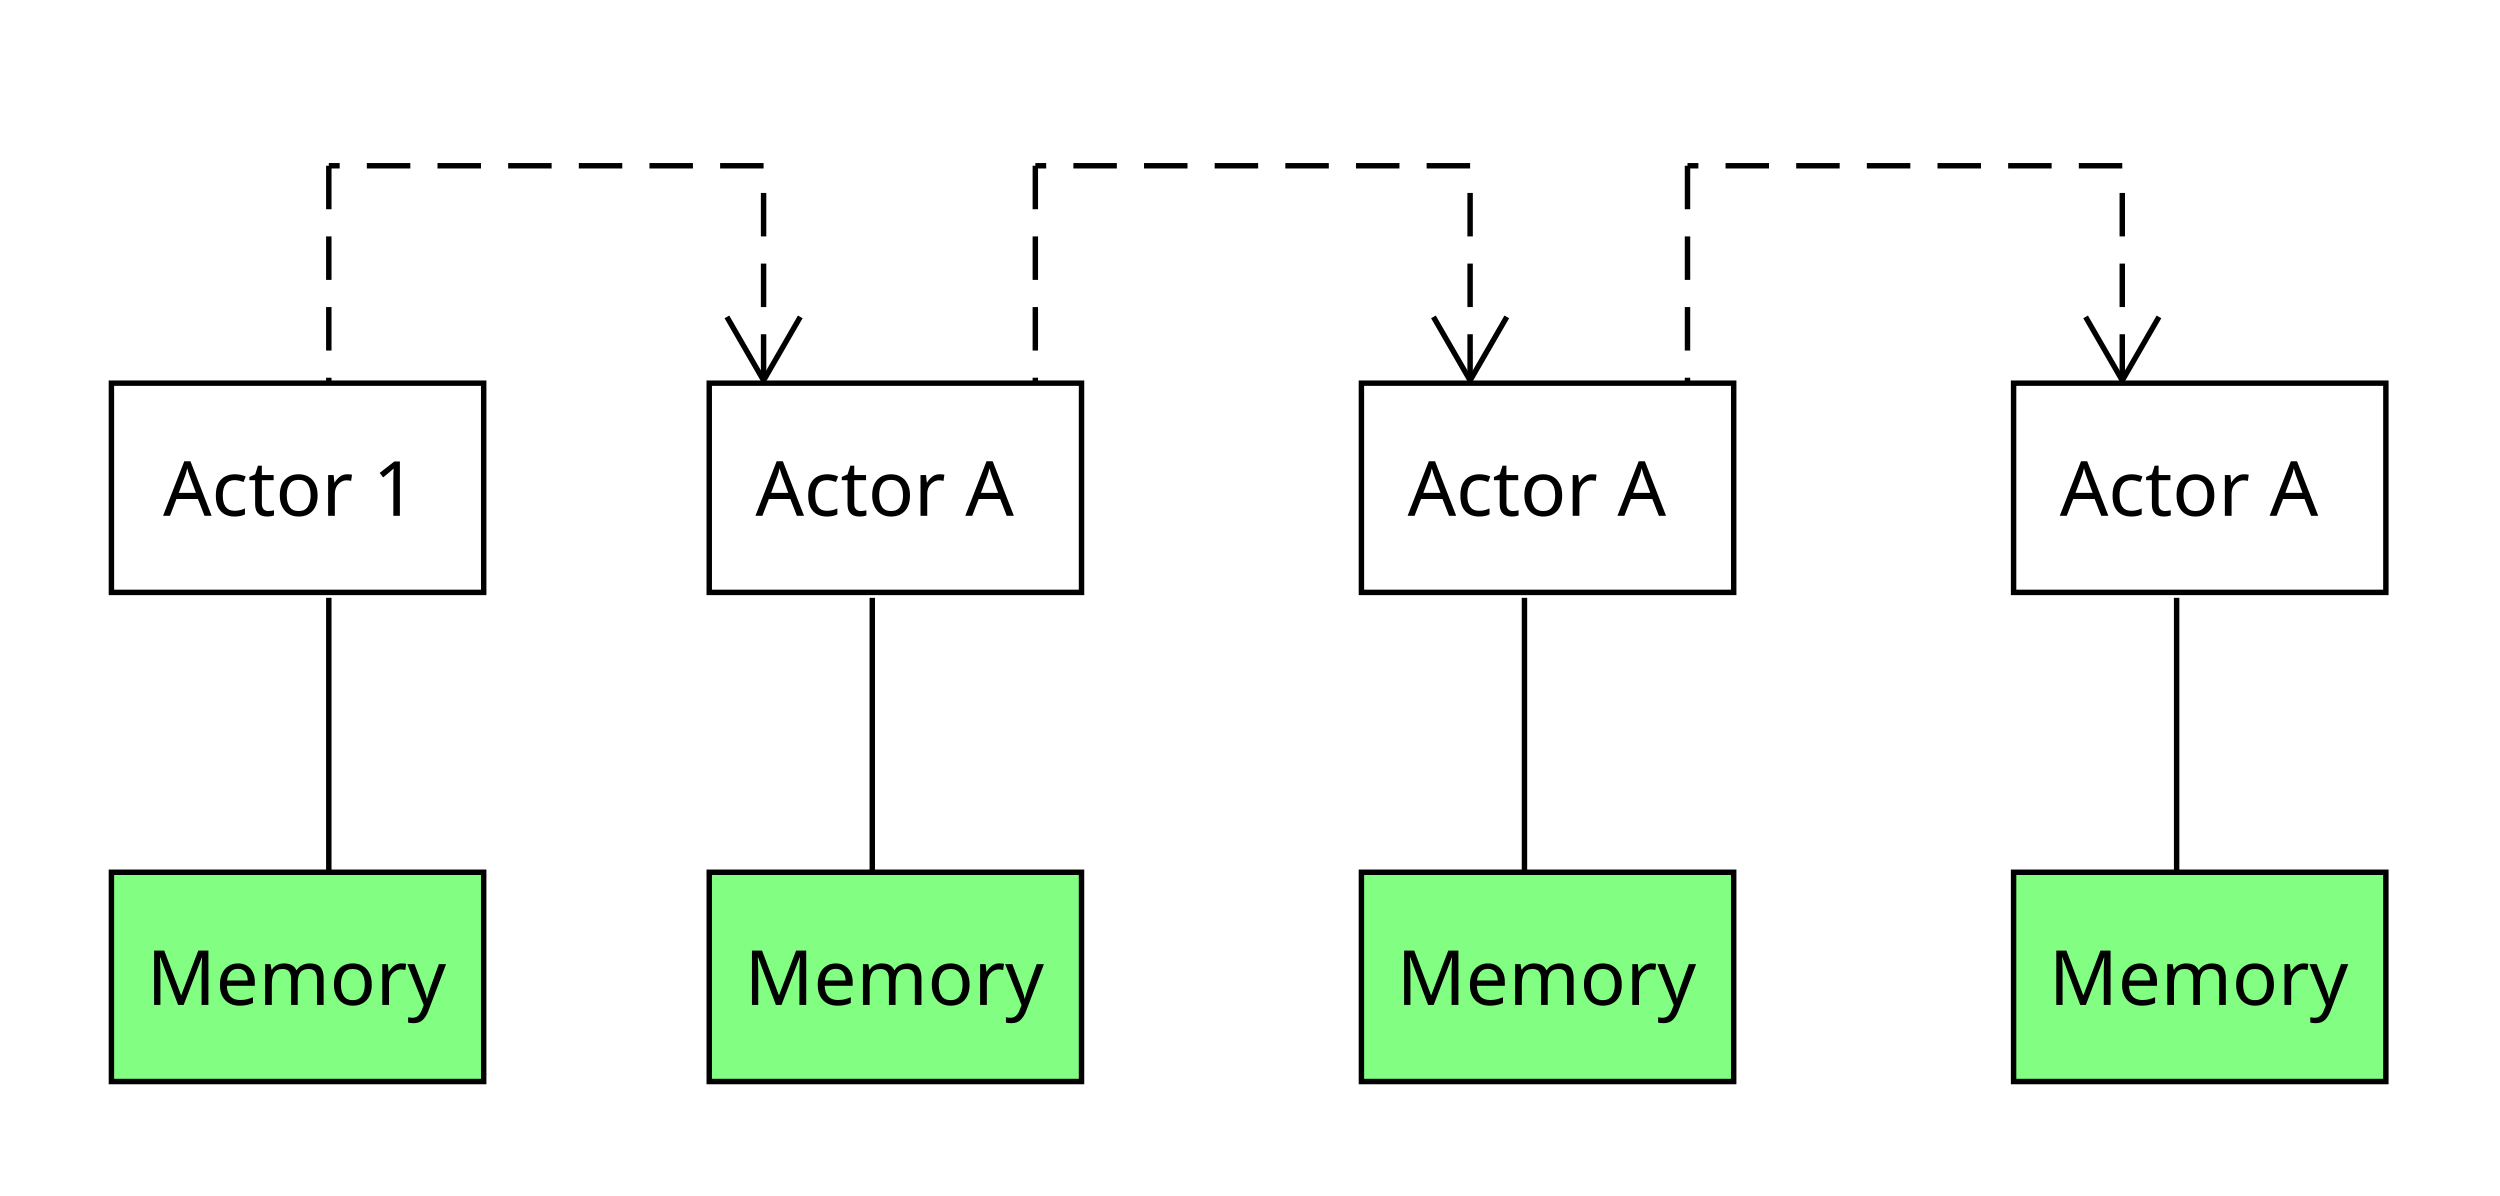
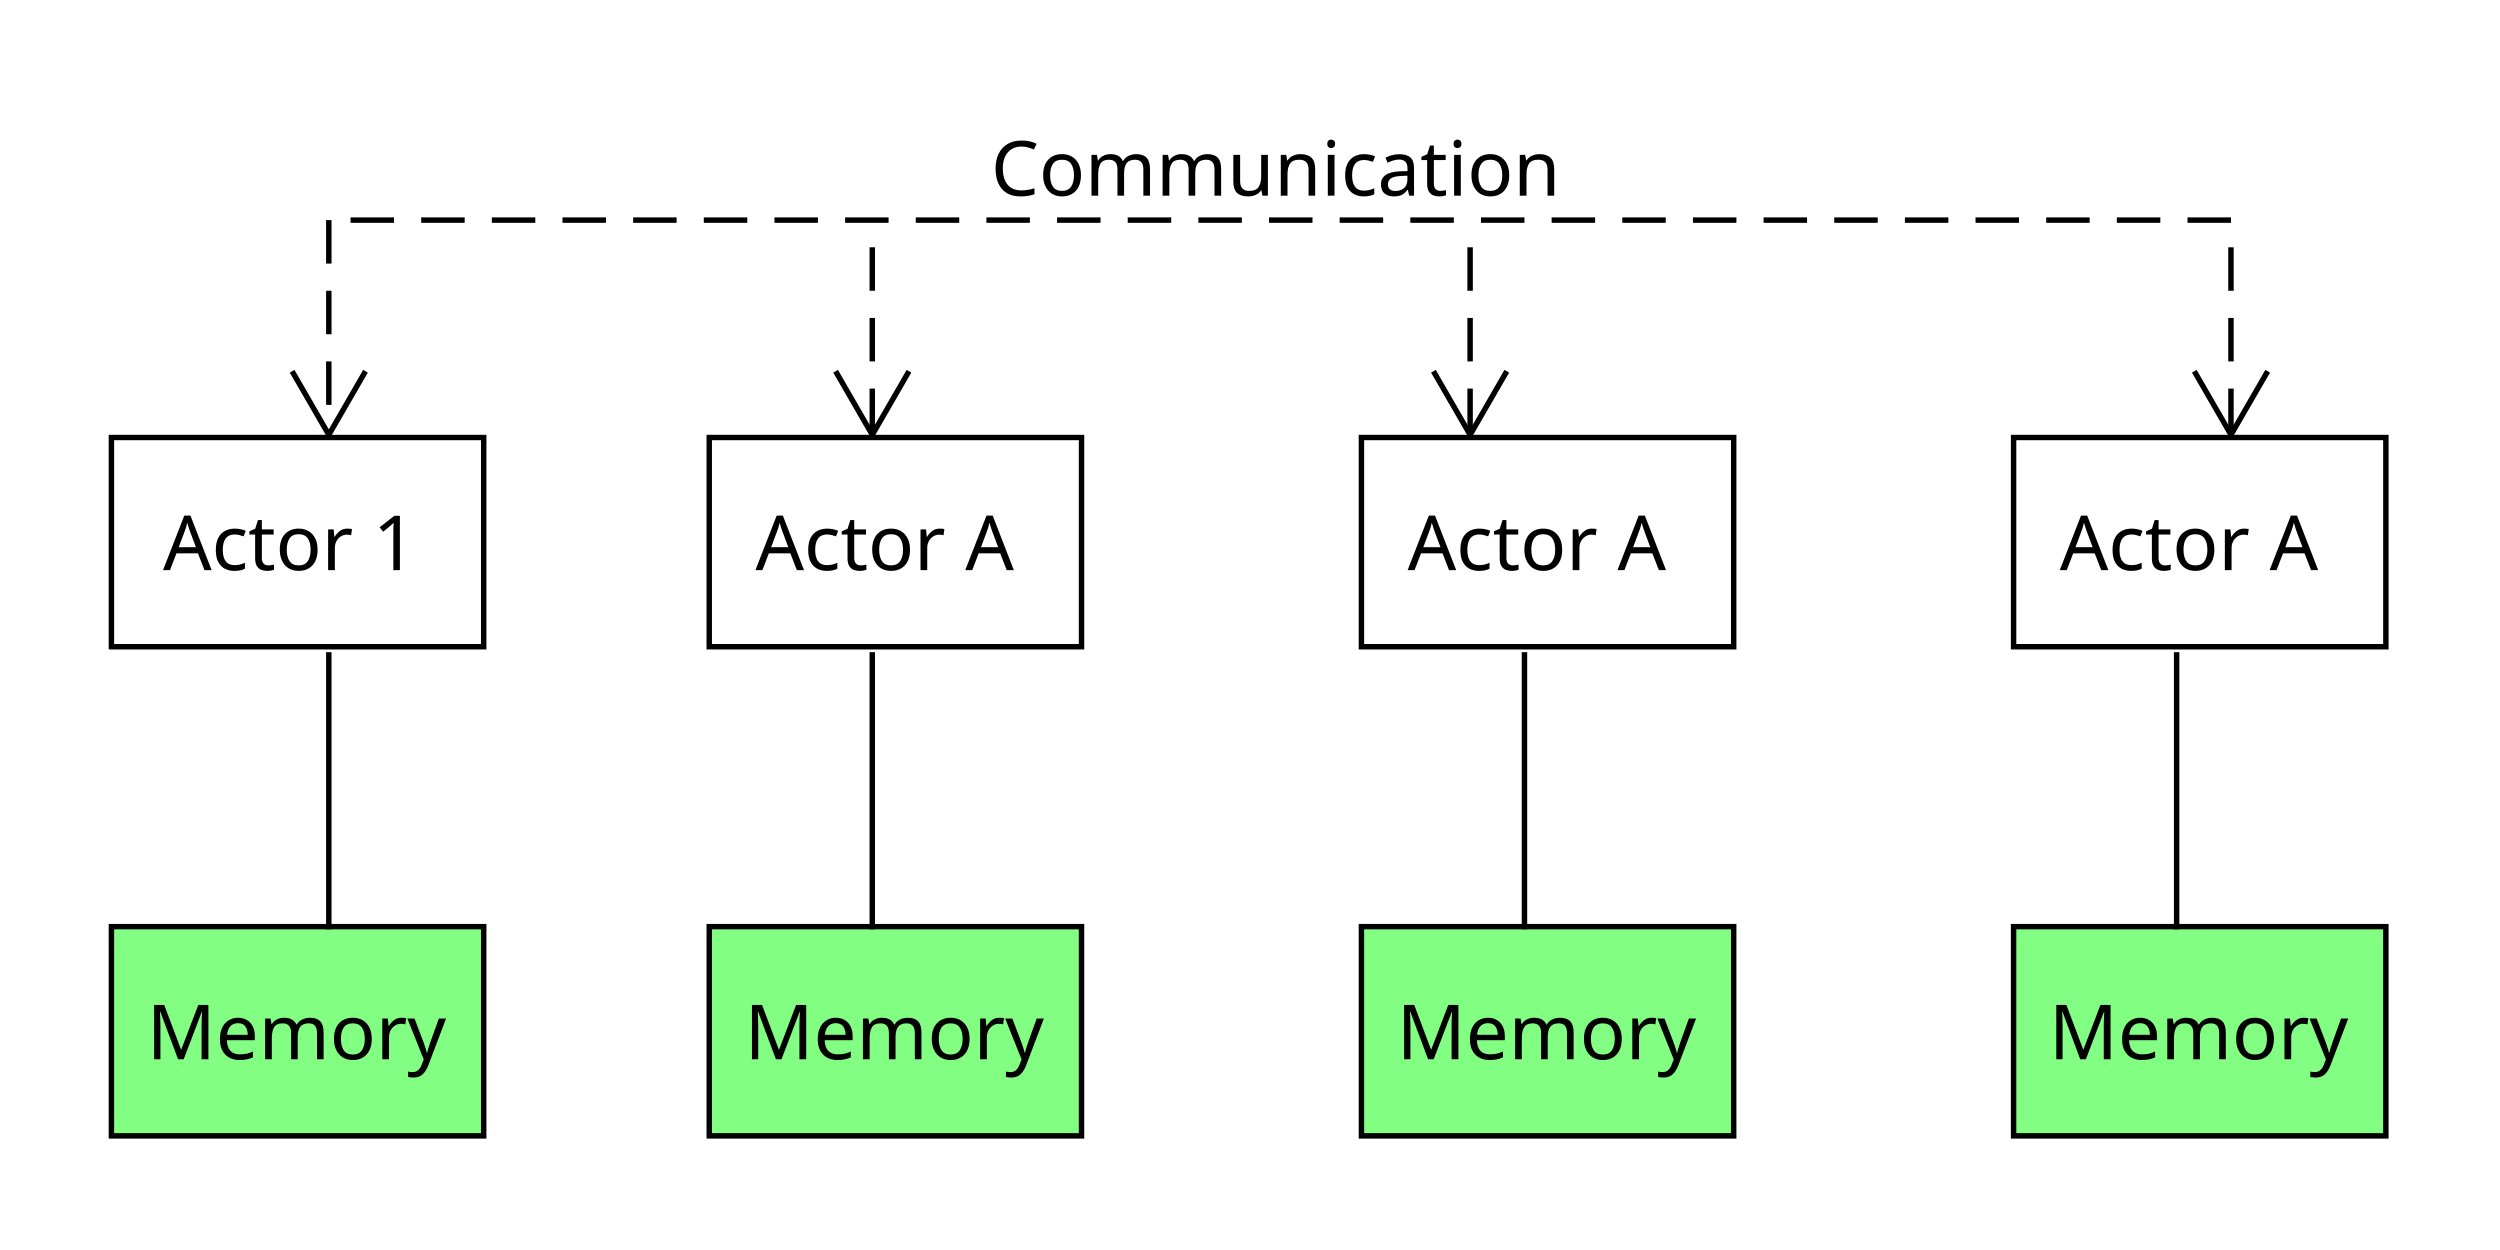
- <svg xmlns="http://www.w3.org/2000/svg" fill-opacity="1" color-rendering="auto" color-interpolation="auto" text-rendering="auto" stroke="black" stroke-linecap="square" width="460" stroke-miterlimit="10" shape-rendering="auto" stroke-opacity="1" fill="black" stroke-dasharray="none" font-weight="normal" stroke-width="1" viewBox="260 100 460 220" height="220" font-family="'Dialog'" font-style="normal" stroke-linejoin="miter" font-size="12px" stroke-dashoffset="0" image-rendering="auto">
+ <svg xmlns="http://www.w3.org/2000/svg" fill-opacity="1" color-rendering="auto" color-interpolation="auto" text-rendering="auto" stroke="black" stroke-linecap="square" width="460" stroke-miterlimit="10" shape-rendering="auto" stroke-opacity="1" fill="black" stroke-dasharray="none" font-weight="normal" stroke-width="1" viewBox="250 90 460 230" height="230" font-family="'Dialog'" font-style="normal" stroke-linejoin="miter" font-size="12px" stroke-dashoffset="0" image-rendering="auto">
  <defs id="genericDefs" />
  <g>
    <defs id="defs1">
      <clipPath clipPathUnits="userSpaceOnUse" id="clipPath1">
        <path d="M0 0 L2147483647 0 L2147483647 2147483647 L0 2147483647 L0 0 Z" />
      </clipPath>
      <clipPath clipPathUnits="userSpaceOnUse" id="clipPath2">
        <path d="M0 0 L0 40 L70 40 L70 0 Z" />
      </clipPath>
      <clipPath clipPathUnits="userSpaceOnUse" id="clipPath3">
-         <path d="M0 0 L0 70 L110 70 L110 0 Z" />
+         <path d="M0 0 L0 70 L30 70 L30 0 Z" />
      </clipPath>
      <clipPath clipPathUnits="userSpaceOnUse" id="clipPath4">
+         <path d="M0 0 L0 80 L380 80 L380 0 Z" />
+       </clipPath>
+       <clipPath clipPathUnits="userSpaceOnUse" id="clipPath5">
        <path d="M0 0 L0 80 L30 80 L30 0 Z" />
      </clipPath>
    </defs>
-     <g fill="rgb(0,255,0)" fill-opacity="0.49" transform="translate(630,260)" stroke-opacity="0.49" stroke="rgb(0,255,0)">
+     <g fill="rgb(0,255,0)" fill-opacity="0.49" transform="translate(620,260)" stroke-opacity="0.49" stroke="rgb(0,255,0)">
      <rect x="0.5" width="68.5" height="38.5" y="0.5" clip-path="url(#clipPath2)" stroke="none" />
    </g>
-     <g transform="translate(630,260)">
+     <g transform="translate(620,260)">
      <rect fill="none" x="0.5" width="68.5" height="38.5" y="0.5" clip-path="url(#clipPath2)" />
      <text x="7" font-size="14px" y="24.909" clip-path="url(#clipPath2)" font-family="sans-serif" stroke="none" xml:space="preserve">Memory</text>
    </g>
-     <g fill="rgb(255,255,255)" fill-opacity="0" transform="translate(630,170)" stroke-opacity="0" stroke="rgb(255,255,255)">
+     <g fill="rgb(255,255,255)" fill-opacity="0" transform="translate(620,170)" stroke-opacity="0" stroke="rgb(255,255,255)">
      <rect x="0.5" width="68.5" height="38.5" y="0.5" clip-path="url(#clipPath2)" stroke="none" />
    </g>
-     <g transform="translate(630,170)">
+     <g transform="translate(620,170)">
      <rect fill="none" x="0.5" width="68.5" height="38.5" y="0.5" clip-path="url(#clipPath2)" />
      <text x="9" font-size="14px" y="24.909" clip-path="url(#clipPath2)" font-family="sans-serif" stroke="none" xml:space="preserve">Actor A</text>
    </g>
-     <g fill="rgb(0,255,0)" fill-opacity="0.49" transform="translate(510,260)" stroke-opacity="0.49" stroke="rgb(0,255,0)">
+     <g fill="rgb(0,255,0)" fill-opacity="0.49" transform="translate(500,260)" stroke-opacity="0.49" stroke="rgb(0,255,0)">
      <rect x="0.5" width="68.5" height="38.5" y="0.5" clip-path="url(#clipPath2)" stroke="none" />
    </g>
-     <g transform="translate(510,260)">
+     <g transform="translate(500,260)">
      <rect fill="none" x="0.5" width="68.5" height="38.5" y="0.5" clip-path="url(#clipPath2)" />
      <text x="7" font-size="14px" y="24.909" clip-path="url(#clipPath2)" font-family="sans-serif" stroke="none" xml:space="preserve">Memory</text>
    </g>
-     <g fill="rgb(255,255,255)" fill-opacity="0" transform="translate(510,170)" stroke-opacity="0" stroke="rgb(255,255,255)">
+     <g fill="rgb(255,255,255)" fill-opacity="0" transform="translate(500,170)" stroke-opacity="0" stroke="rgb(255,255,255)">
      <rect x="0.5" width="68.5" height="38.5" y="0.5" clip-path="url(#clipPath2)" stroke="none" />
    </g>
-     <g transform="translate(510,170)">
+     <g transform="translate(500,170)">
      <rect fill="none" x="0.5" width="68.5" height="38.5" y="0.5" clip-path="url(#clipPath2)" />
      <text x="9" font-size="14px" y="24.909" clip-path="url(#clipPath2)" font-family="sans-serif" stroke="none" xml:space="preserve">Actor A</text>
    </g>
-     <g fill="rgb(0,255,0)" fill-opacity="0.49" transform="translate(390,260)" stroke-opacity="0.49" stroke="rgb(0,255,0)">
+     <g fill="rgb(0,255,0)" fill-opacity="0.49" transform="translate(380,260)" stroke-opacity="0.49" stroke="rgb(0,255,0)">
      <rect x="0.5" width="68.5" height="38.5" y="0.5" clip-path="url(#clipPath2)" stroke="none" />
    </g>
-     <g transform="translate(390,260)">
+     <g transform="translate(380,260)">
      <rect fill="none" x="0.5" width="68.5" height="38.5" y="0.5" clip-path="url(#clipPath2)" />
      <text x="7" font-size="14px" y="24.909" clip-path="url(#clipPath2)" font-family="sans-serif" stroke="none" xml:space="preserve">Memory</text>
    </g>
-     <g fill="rgb(255,255,255)" fill-opacity="0" transform="translate(390,170)" stroke-opacity="0" stroke="rgb(255,255,255)">
+     <g fill="rgb(255,255,255)" fill-opacity="0" transform="translate(380,170)" stroke-opacity="0" stroke="rgb(255,255,255)">
      <rect x="0.5" width="68.5" height="38.5" y="0.5" clip-path="url(#clipPath2)" stroke="none" />
    </g>
-     <g transform="translate(390,170)">
+     <g transform="translate(380,170)">
      <rect fill="none" x="0.5" width="68.5" height="38.5" y="0.5" clip-path="url(#clipPath2)" />
      <text x="9" font-size="14px" y="24.909" clip-path="url(#clipPath2)" font-family="sans-serif" stroke="none" xml:space="preserve">Actor A</text>
    </g>
-     <g fill="rgb(0,255,0)" fill-opacity="0.49" transform="translate(280,260)" stroke-opacity="0.49" stroke="rgb(0,255,0)">
+     <g fill="rgb(0,255,0)" fill-opacity="0.49" transform="translate(270,260)" stroke-opacity="0.49" stroke="rgb(0,255,0)">
      <rect x="0.5" width="68.5" height="38.5" y="0.5" clip-path="url(#clipPath2)" stroke="none" />
    </g>
-     <g transform="translate(280,260)">
+     <g transform="translate(270,260)">
      <rect fill="none" x="0.5" width="68.5" height="38.5" y="0.5" clip-path="url(#clipPath2)" />
      <text x="7" font-size="14px" y="24.909" clip-path="url(#clipPath2)" font-family="sans-serif" stroke="none" xml:space="preserve">Memory</text>
    </g>
-     <g fill="rgb(255,255,255)" fill-opacity="0" transform="translate(280,170)" stroke-opacity="0" stroke="rgb(255,255,255)">
+     <g fill="rgb(255,255,255)" fill-opacity="0" transform="translate(270,170)" stroke-opacity="0" stroke="rgb(255,255,255)">
      <rect x="0.5" width="68.5" height="38.5" y="0.5" clip-path="url(#clipPath2)" stroke="none" />
    </g>
-     <g transform="translate(280,170)">
+     <g transform="translate(270,170)">
      <rect fill="none" x="0.5" width="68.5" height="38.5" y="0.5" clip-path="url(#clipPath2)" />
      <text x="10" font-size="14px" y="24.909" clip-path="url(#clipPath2)" font-family="sans-serif" stroke="none" xml:space="preserve">Actor 1</text>
    </g>
-     <g stroke-dasharray="8,5" stroke-miterlimit="5" transform="translate(560,120)" stroke-linecap="butt">
-       <path fill="none" d="M90.5 49.5 L90.5 10.5" clip-path="url(#clipPath3)" />
-       <path fill="none" d="M90.5 10.5 L10.5 10.5" clip-path="url(#clipPath3)" />
-       <path fill="none" d="M10.5 10.5 L10.5 50.5" clip-path="url(#clipPath3)" />
-       <path fill="none" stroke-miterlimit="10" stroke-dasharray="none" d="M97 38.742 L90.5 50 L84 38.742" clip-path="url(#clipPath3)" stroke-linecap="square" />
+     <g stroke-dasharray="8,5" stroke-miterlimit="5" transform="translate(400,120)" stroke-linecap="butt">
+       <path fill="none" d="M10.5 49.5 L10.5 10.5" clip-path="url(#clipPath3)" />
+       <path fill="none" stroke-miterlimit="10" stroke-dasharray="none" d="M17 38.742 L10.5 50 L4 38.742" clip-path="url(#clipPath3)" stroke-linecap="square" />
    </g>
-     <g stroke-dasharray="8,5" stroke-miterlimit="5" transform="translate(440,120)" stroke-linecap="butt">
-       <path fill="none" d="M90.5 49.5 L90.5 10.5" clip-path="url(#clipPath3)" />
-       <path fill="none" d="M90.5 10.5 L10.5 10.5" clip-path="url(#clipPath3)" />
-       <path fill="none" d="M10.5 10.5 L10.5 50.5" clip-path="url(#clipPath3)" />
-       <path fill="none" stroke-miterlimit="10" stroke-dasharray="none" d="M97 38.742 L90.5 50 L84 38.742" clip-path="url(#clipPath3)" stroke-linecap="square" />
+     <g stroke-dasharray="8,5" stroke-miterlimit="5" transform="translate(510,120)" stroke-linecap="butt">
+       <path fill="none" d="M10.5 49.5 L10.5 10.5" clip-path="url(#clipPath3)" />
+       <path fill="none" stroke-miterlimit="10" stroke-dasharray="none" d="M17 38.742 L10.5 50 L4 38.742" clip-path="url(#clipPath3)" stroke-linecap="square" />
    </g>
-     <g stroke-dasharray="8,5" stroke-miterlimit="5" transform="translate(310,120)" stroke-linecap="butt">
-       <path fill="none" d="M90.5 49.5 L90.5 10.5" clip-path="url(#clipPath3)" />
-       <path fill="none" d="M90.5 10.5 L10.5 10.5" clip-path="url(#clipPath3)" />
-       <path fill="none" d="M10.5 10.5 L10.5 50.5" clip-path="url(#clipPath3)" />
-       <path fill="none" stroke-miterlimit="10" stroke-dasharray="none" d="M97 38.742 L90.5 50 L84 38.742" clip-path="url(#clipPath3)" stroke-linecap="square" />
+     <g stroke-dasharray="8,5" stroke-miterlimit="5" transform="translate(300,110)" stroke-linecap="butt">
+       <path fill="none" d="M360.5 59.5 L360.5 20.5" clip-path="url(#clipPath4)" />
+       <path fill="none" d="M360.5 20.5 L10.5 20.5" clip-path="url(#clipPath4)" />
+       <path fill="none" d="M10.5 20.5 L10.5 59.5" clip-path="url(#clipPath4)" />
+       <path fill="none" stroke-miterlimit="10" stroke-dasharray="none" d="M367 48.742 L360.5 60 L354 48.742" clip-path="url(#clipPath4)" stroke-linecap="square" />
+       <path fill="none" stroke-miterlimit="10" stroke-dasharray="none" d="M4 48.742 L10.5 60 L17 48.742" clip-path="url(#clipPath4)" stroke-linecap="square" />
    </g>
-     <g transform="translate(650,200)">
-       <path fill="none" d="M10.5 60.5 L10.5 10.5" clip-path="url(#clipPath4)" />
+     <g font-family="sans-serif" font-size="14px" transform="translate(300,110)">
+       <text x="132.329" xml:space="preserve" y="16" clip-path="url(#clipPath4)" stroke="none">Communication</text>
    </g>
-     <g transform="translate(530,200)">
-       <path fill="none" d="M10.5 60.5 L10.5 10.5" clip-path="url(#clipPath4)" />
+     <g transform="translate(640,200)">
+       <path fill="none" d="M10.5 60.5 L10.5 10.5" clip-path="url(#clipPath5)" />
    </g>
-     <g transform="translate(410,200)">
-       <path fill="none" d="M10.5 60.5 L10.5 10.5" clip-path="url(#clipPath4)" />
+     <g transform="translate(520,200)">
+       <path fill="none" d="M10.5 60.5 L10.5 10.5" clip-path="url(#clipPath5)" />
    </g>
-     <g transform="translate(310,200)">
-       <path fill="none" d="M10.5 60.5 L10.5 10.5" clip-path="url(#clipPath4)" />
+     <g transform="translate(400,200)">
+       <path fill="none" d="M10.5 60.5 L10.5 10.5" clip-path="url(#clipPath5)" />
+     </g>
+     <g transform="translate(300,200)">
+       <path fill="none" d="M10.5 60.5 L10.5 10.5" clip-path="url(#clipPath5)" />
    </g>
  </g>
</svg>
